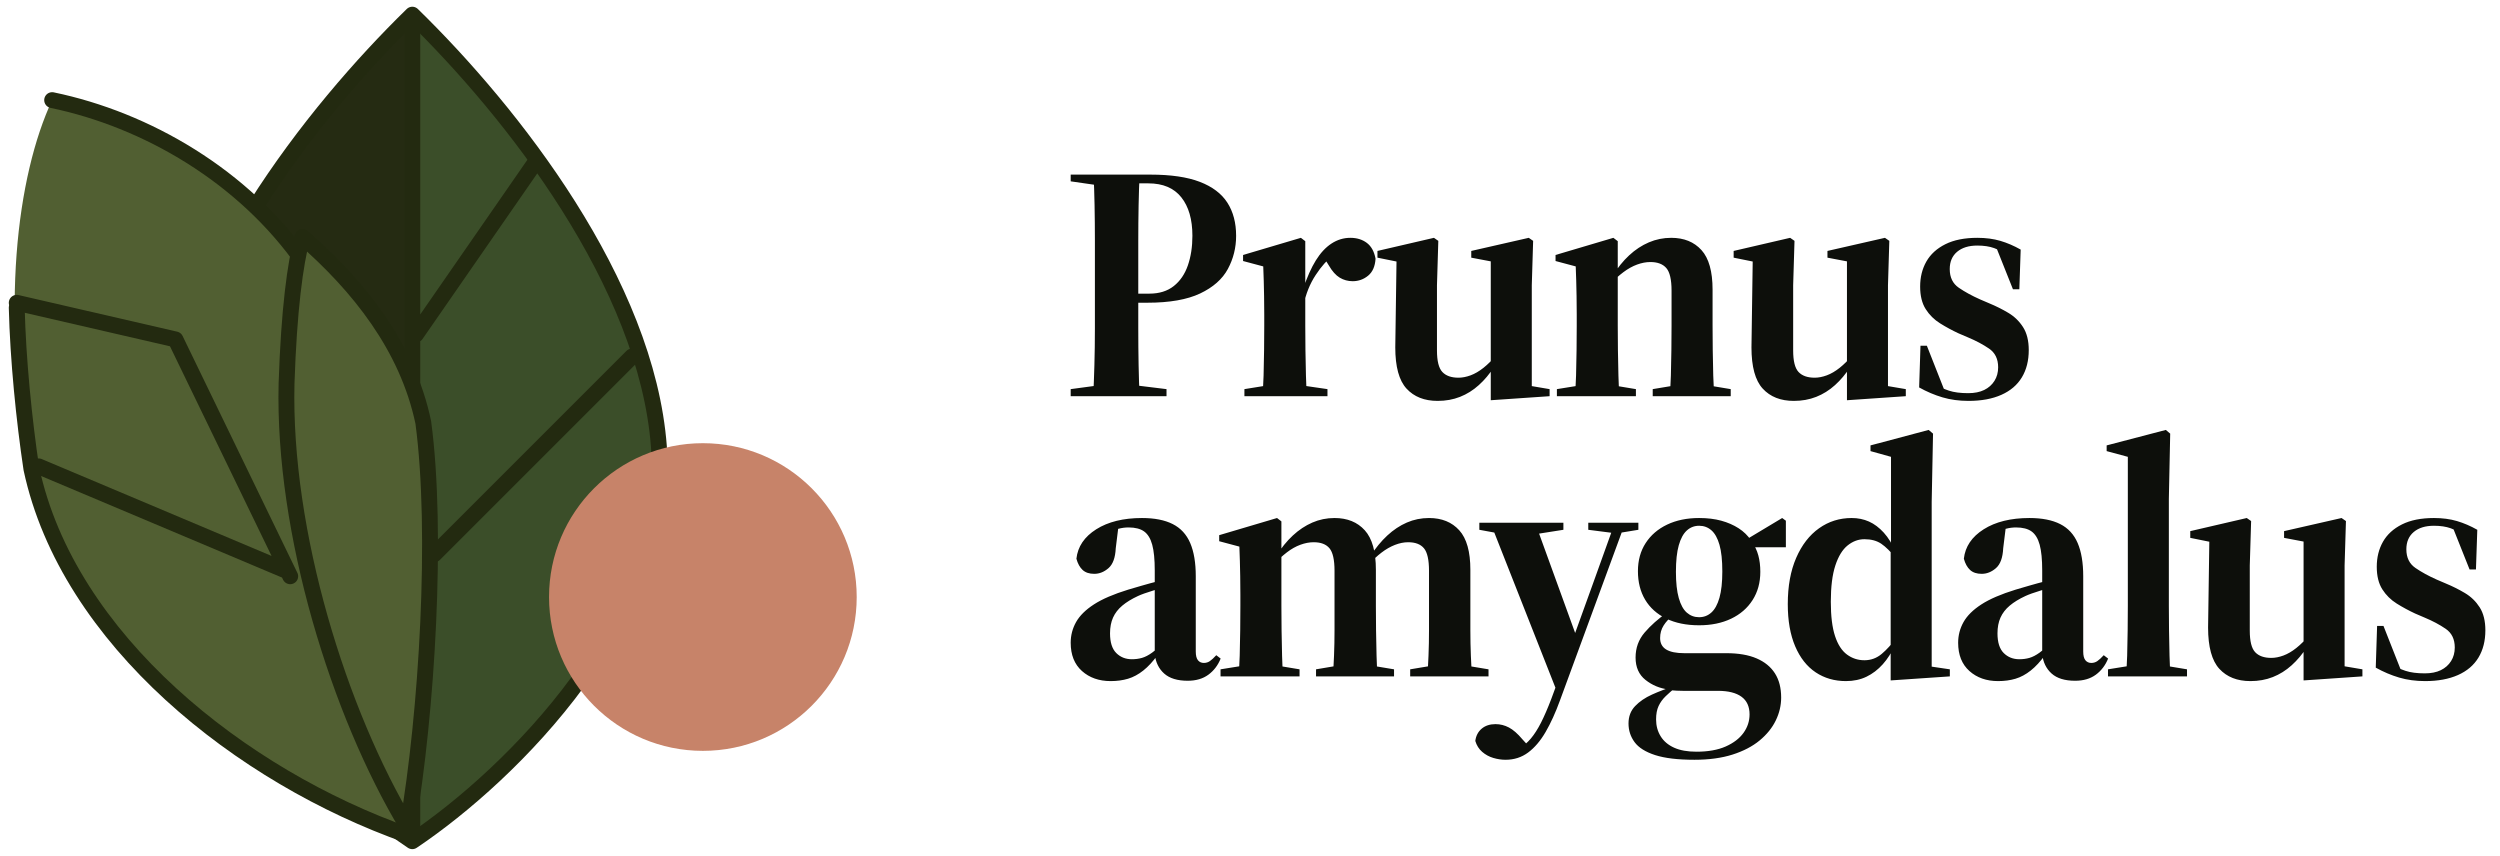
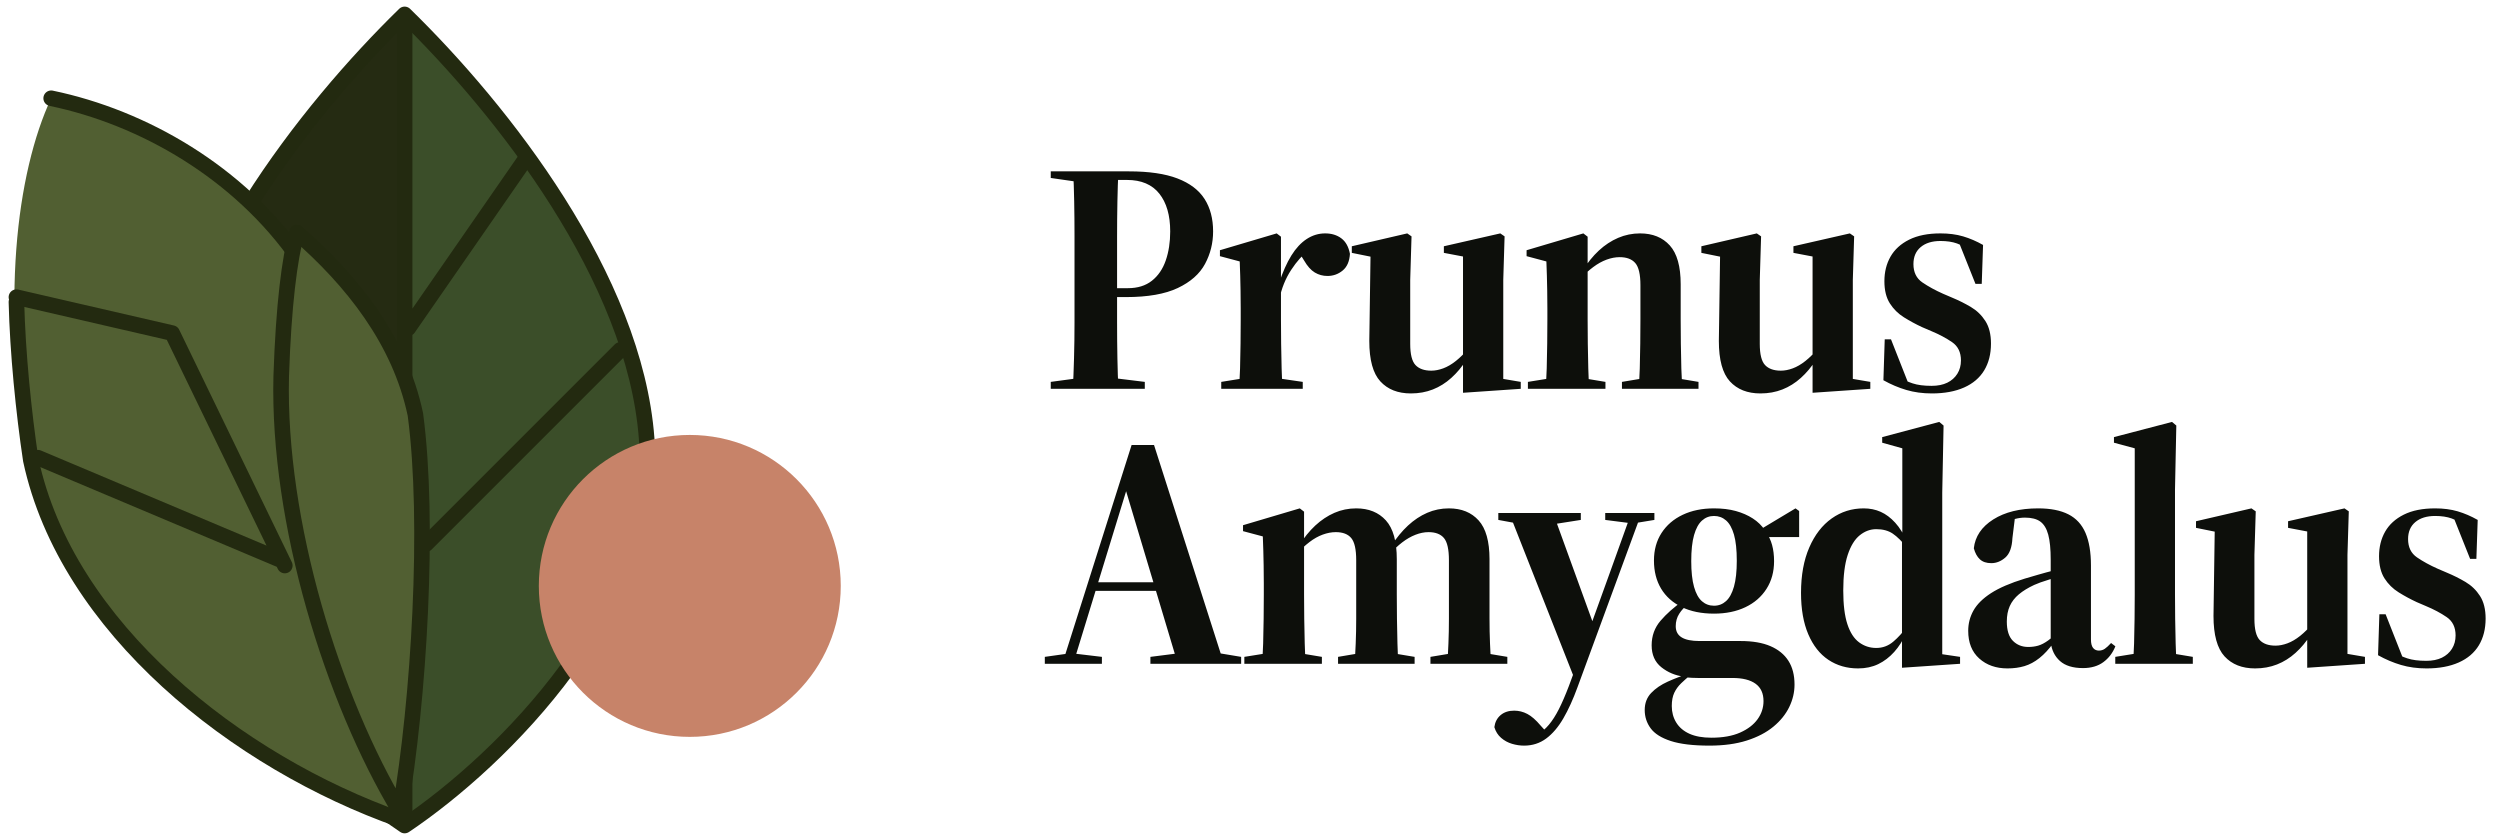
- <svg xmlns="http://www.w3.org/2000/svg" viewBox="47.43 15.33 682.56 233.66">
+ <svg xmlns="http://www.w3.org/2000/svg" viewBox="47.43 15.33 695.51 233.66">
  <g transform="translate(30 10) scale(.33333)">
    <path d="M390 705C472 650 602 520 592 382C582 248 472 108 390 28C308 108 198 248 188 382C178 520 308 650 390 705Z" fill="#3b4e29" />
    <path d="M390 705C308 650 178 520 188 382C198 248 308 108 390 28Z" fill="#252b12" />
    <path d="M390 40V700M393 290L490 150M408 470L570 308" fill="none" stroke="#232a10" stroke-width="13" stroke-linejoin="round" stroke-linecap="round" />
    <path d="M390 705C472 650 602 520 592 382C582 248 472 108 390 28C308 108 198 248 188 382C178 520 308 650 390 705Z" fill="none" stroke="#232a10" stroke-width="13" stroke-linejoin="round" stroke-linecap="round" />
    <path d="M386 700C250 652 108 540 78 400C52 272 66 160 95 98C172 114 252 160 302 232C342 302 382 500 386 700Z" fill="#515f32" />
    <path d="M66 268C67 310 72 360 78 400C108 540 250 652 386 700M95 98C172 114 252 160 302 232C342 302 382 500 386 700" fill="none" stroke="#232a10" stroke-width="13" stroke-linejoin="round" stroke-linecap="round" />
    <path d="M66 264L196 294L290 488M84 398L288 484" fill="none" stroke="#232a10" stroke-width="13" stroke-linejoin="round" stroke-linecap="round" />
    <path d="M386 693C330 600 284 452 287 330C289 270 294 232 300 210C346 250 386 300 399 362C411 452 402 600 386 693Z" fill="#515f32" stroke="#232a10" stroke-width="13" stroke-linejoin="round" stroke-linecap="round" />
    <circle cx="628" cy="505" r="126" fill="#c78369" />
  </g>
  <g fill="#0d0f0b">
    <path d="M339.754 123.5V121.572L349.301 120.287H355.452L365.917 121.572V123.5ZM345.905 123.5Q346.088 119.92 346.226 115.054Q346.364 110.189 346.364 104.956Q346.364 99.724 346.364 94.95V90.911Q346.364 86.229 346.364 81.134Q346.364 76.039 346.272 71.312Q346.18 66.584 345.996 63.004H358.573Q358.389 66.584 358.298 71.358Q358.206 76.131 358.206 81.18Q358.206 86.229 358.206 90.911V94.95Q358.206 99.724 358.206 104.956Q358.206 110.189 358.298 115.054Q358.389 119.92 358.573 123.5ZM351.504 97.98V95.501H361.235Q365.274 95.501 367.891 93.436Q370.507 91.37 371.746 87.79Q372.986 84.21 372.986 79.711Q372.986 73.01 369.956 69.2Q366.927 65.391 360.96 65.391H351.504V63.004H361.511Q369.864 63.004 375.005 64.978Q380.146 66.951 382.533 70.669Q384.92 74.387 384.92 79.711Q384.92 84.577 382.671 88.754Q380.421 92.931 375.097 95.455Q369.773 97.98 360.684 97.98ZM339.754 64.84V63.004H355.268V66.217H349.301ZM387.185 123.5V121.572L395.172 120.287H401.047L409.86 121.572V123.5ZM392.05 123.5Q392.326 121.205 392.418 117.854Q392.509 114.504 392.555 110.923Q392.601 107.343 392.601 104.222V101.193Q392.601 98.347 392.555 96.144Q392.509 93.94 392.464 92.013Q392.418 90.085 392.326 88.065L386.818 86.596V84.944L402.607 80.262L403.801 81.18V93.39V93.757V104.222Q403.801 107.343 403.847 110.923Q403.893 114.504 403.984 117.854Q404.076 121.205 404.26 123.5ZM403.342 98.622 401.965 94.124H403.25Q404.811 89.442 406.692 86.413Q408.574 83.383 410.961 81.823Q413.348 80.262 416.102 80.262Q418.764 80.262 420.6 81.639Q422.436 83.016 422.987 85.954Q422.803 89.075 420.967 90.59Q419.131 92.104 416.745 92.104Q414.817 92.104 413.21 91.141Q411.604 90.177 410.227 87.79L408.574 85.128L411.237 85.311Q409.033 86.78 406.647 90.406Q404.26 94.032 403.342 98.622ZM439.94 124.785Q434.524 124.785 431.449 121.434Q428.374 118.084 428.374 110.189L428.741 84.577L431.219 87.239L423.508 85.678V83.842L438.931 80.262L440.124 81.088L439.757 93.206V111.015Q439.757 115.33 441.226 116.89Q442.694 118.451 445.632 118.451Q447.193 118.451 448.937 117.808Q450.681 117.166 452.471 115.743Q454.261 114.32 456.005 112.209L456.281 115.605H455.271Q453.527 118.359 451.186 120.471Q448.845 122.582 446.045 123.684Q443.245 124.785 439.94 124.785ZM454.445 124.602V115.881V115.697V86.688L449.12 85.678V83.842L464.818 80.262L466.012 81.088L465.644 93.206V120.746L470.51 121.572V123.5ZM472.5 123.5V121.572L480.486 120.287H486.362L494.073 121.572V123.5ZM477.365 123.5Q477.641 121.205 477.732 117.854Q477.824 114.504 477.87 110.923Q477.916 107.343 477.916 104.222V101.193Q477.916 98.347 477.87 96.144Q477.824 93.94 477.778 92.013Q477.732 90.085 477.641 88.065L472.133 86.596V84.944L487.922 80.262L489.116 81.18V89.993V90.177V104.222Q489.116 107.343 489.161 110.923Q489.207 114.504 489.299 117.854Q489.391 121.205 489.575 123.5ZM498.663 123.5V121.572L506.374 120.287H512.249L519.96 121.572V123.5ZM503.253 123.5Q503.528 121.205 503.62 117.854Q503.712 114.504 503.758 110.923Q503.804 107.343 503.804 104.222V94.675Q503.804 90.177 502.381 88.524Q500.958 86.872 498.02 86.872Q496.276 86.872 494.394 87.56Q492.512 88.249 490.676 89.626Q488.84 91.003 487.096 92.839L486.821 90.727H487.647Q489.758 87.331 492.237 85.036Q494.715 82.741 497.607 81.502Q500.499 80.262 503.712 80.262Q508.944 80.262 511.974 83.613Q515.003 86.964 515.003 94.399V104.222Q515.003 107.343 515.049 110.923Q515.095 114.504 515.187 117.854Q515.279 121.205 515.554 123.5ZM537.189 124.785Q531.773 124.785 528.698 121.434Q525.622 118.084 525.622 110.189L525.99 84.577L528.468 87.239L520.757 85.678V83.842L536.179 80.262L537.373 81.088L537.006 93.206V111.015Q537.006 115.33 538.474 116.89Q539.943 118.451 542.881 118.451Q544.441 118.451 546.186 117.808Q547.93 117.166 549.72 115.743Q551.51 114.32 553.254 112.209L553.53 115.605H552.52Q550.776 118.359 548.435 120.471Q546.094 122.582 543.294 123.684Q540.494 124.785 537.189 124.785ZM551.694 124.602V115.881V115.697V86.688L546.369 85.678V83.842L562.067 80.262L563.26 81.088L562.893 93.206V120.746L567.759 121.572V123.5ZM584.896 124.785Q581.04 124.785 577.781 123.821Q574.522 122.857 571.401 121.113L571.768 109.73H573.512L578.286 121.848H575.165V120.012Q577.46 121.297 579.525 121.985Q581.591 122.674 584.804 122.674Q587.374 122.674 589.164 121.802Q590.954 120.93 591.964 119.323Q592.974 117.717 592.974 115.605Q592.974 112.209 590.495 110.51Q588.017 108.812 584.712 107.435L582.142 106.333Q579.571 105.14 577.139 103.625Q574.706 102.111 573.191 99.724Q571.676 97.337 571.676 93.573Q571.676 89.718 573.375 86.734Q575.073 83.751 578.561 82.006Q582.05 80.262 587.282 80.262Q590.771 80.262 593.571 81.088Q596.371 81.915 599.125 83.475L598.757 94.308H597.013L592.331 82.557H595.636V85.311Q593.8 83.751 591.872 83.062Q589.945 82.374 587.282 82.374Q583.794 82.374 581.774 84.072Q579.755 85.77 579.755 88.8Q579.755 92.196 582.233 93.895Q584.712 95.593 588.017 97.062L590.587 98.163Q593.249 99.265 595.728 100.734Q598.207 102.202 599.767 104.635Q601.328 107.068 601.328 110.923Q601.328 115.238 599.446 118.359Q597.564 121.48 593.846 123.133Q590.128 124.785 584.896 124.785Z" />
-     <path d="M350.678 201.285Q345.905 201.285 342.829 198.531Q339.754 195.777 339.754 190.82Q339.754 187.791 341.223 185.174Q342.692 182.558 346.088 180.355Q349.485 178.152 355.452 176.316Q357.012 175.857 359.216 175.214Q361.419 174.571 363.943 173.929Q366.468 173.286 368.855 172.644V174.571Q365.183 175.673 362.337 176.545Q359.491 177.417 358.114 178.06Q355.544 179.253 353.845 180.676Q352.147 182.099 351.321 183.935Q350.495 185.771 350.495 188.25Q350.495 191.922 352.193 193.62Q353.891 195.318 356.462 195.318Q357.93 195.318 359.216 194.951Q360.501 194.584 361.97 193.528Q363.438 192.472 365.458 190.636L366.192 194.217H363.438Q361.602 196.787 359.583 198.394Q357.563 200.0 355.406 200.643Q353.249 201.285 350.678 201.285ZM371.7 201.193Q367.478 201.193 365.274 199.22Q363.071 197.246 362.704 193.941V193.666V171.083Q362.704 166.585 362.015 164.06Q361.327 161.536 359.812 160.434Q358.298 159.333 355.544 159.333Q354.167 159.333 352.79 159.7Q351.413 160.067 350.127 160.618L352.881 158.323L352.055 165.024Q351.872 168.88 350.082 170.44Q348.291 172.001 346.18 172.001Q344.16 172.001 343.013 170.945Q341.865 169.89 341.315 167.87Q341.865 162.913 346.731 159.838Q351.596 156.762 359.216 156.762Q364.356 156.762 367.615 158.415Q370.874 160.067 372.389 163.601Q373.904 167.136 373.904 172.644V193.207Q373.904 194.859 374.5 195.594Q375.097 196.328 376.107 196.328Q377.025 196.328 377.759 195.823Q378.494 195.318 379.503 194.217L380.697 195.135Q379.595 197.889 377.346 199.541Q375.097 201.193 371.7 201.193ZM380.667 200.0V198.072L388.654 196.787H394.529L402.24 198.072V200.0ZM385.533 200.0Q385.808 197.705 385.9 194.354Q385.992 191.004 386.038 187.423Q386.083 183.843 386.083 180.722V177.693Q386.083 174.847 386.038 172.644Q385.992 170.44 385.946 168.513Q385.9 166.585 385.808 164.565L380.3 163.096V161.444L396.09 156.762L397.283 157.68V166.034V166.677V180.722Q397.283 183.843 397.329 187.423Q397.375 191.004 397.467 194.354Q397.558 197.705 397.742 200.0ZM406.738 200.0V198.072L414.358 196.787H420.325L428.036 198.072V200.0ZM411.328 200.0Q411.512 197.705 411.65 194.354Q411.787 191.004 411.787 187.423Q411.787 183.843 411.787 180.722V171.175Q411.787 166.677 410.41 165.024Q409.033 163.372 406.096 163.372Q404.352 163.372 402.47 164.06Q400.588 164.749 398.798 166.126Q397.008 167.503 395.263 169.339L394.988 167.227H395.814Q397.926 163.831 400.404 161.536Q402.883 159.241 405.729 158.002Q408.574 156.762 411.787 156.762Q417.02 156.762 420.049 160.113Q423.079 163.464 423.079 170.899V180.722Q423.079 183.843 423.125 187.423Q423.171 191.004 423.262 194.354Q423.354 197.705 423.538 200.0ZM432.442 200.0V198.072L440.154 196.787H446.121L453.832 198.072V200.0ZM437.124 200.0Q437.308 197.705 437.445 194.354Q437.583 191.004 437.583 187.423Q437.583 183.843 437.583 180.722V171.175Q437.583 166.677 436.206 165.024Q434.829 163.372 431.892 163.372Q430.147 163.372 428.265 164.106Q426.384 164.841 424.594 166.218Q422.803 167.595 421.059 169.522L420.692 167.227H421.518Q423.721 163.831 426.2 161.536Q428.679 159.241 431.524 158.002Q434.37 156.762 437.583 156.762Q442.816 156.762 445.845 160.113Q448.875 163.464 448.875 170.899V180.722Q448.875 183.843 448.875 187.423Q448.875 191.004 449.012 194.354Q449.15 197.705 449.334 200.0ZM458.484 222.766Q456.832 222.766 455.133 222.262Q453.435 221.757 452.104 220.609Q450.773 219.462 450.222 217.626Q450.497 215.514 451.966 214.275Q453.435 213.036 455.73 213.036Q457.658 213.036 459.402 213.954Q461.146 214.872 463.074 217.167L464.91 219.186L463.625 220.288L462.064 219.829Q463.992 218.635 465.415 216.937Q466.838 215.239 468.169 212.623Q469.5 210.006 470.969 206.151L474.182 197.43L474.365 196.787L482.352 174.663L488.319 158.047H491.165L473.356 206.518Q471.52 211.567 469.408 215.193Q467.297 218.819 464.635 220.793Q461.972 222.766 458.484 222.766ZM472.438 203.947 454.353 158.047H466.562L478.221 190.177L475.1 197.613ZM451.324 159.975V158.047H474.274V159.975L466.103 161.26H458.3ZM481.067 159.975V158.047H494.745V159.975L489.145 160.893H488.227ZM510.046 222.766Q503.253 222.766 499.305 221.481Q495.358 220.196 493.706 217.947Q492.053 215.698 492.053 212.852Q492.053 210.006 493.843 208.124Q495.633 206.242 498.479 204.957Q501.325 203.672 504.538 202.662L504.905 203.029Q503.436 204.223 502.197 205.416Q500.958 206.61 500.269 208.078Q499.581 209.547 499.581 211.75Q499.581 214.321 500.82 216.34Q502.059 218.36 504.492 219.462Q506.925 220.563 510.597 220.563Q515.37 220.563 518.583 219.14Q521.796 217.717 523.449 215.422Q525.101 213.127 525.101 210.373Q525.101 207.16 522.898 205.554Q520.695 203.947 516.472 203.947H506.925Q506.19 203.947 505.181 203.901Q504.171 203.856 503.253 203.764L502.977 203.58Q499.397 203.121 496.689 200.964Q493.981 198.807 493.981 194.859Q493.981 190.912 496.46 188.02Q498.938 185.128 502.61 182.558V181.732L503.987 183.568Q502.61 184.578 501.646 186.092Q500.682 187.607 500.682 189.535Q500.682 191.646 502.335 192.656Q503.987 193.666 507.292 193.666H518.767Q523.724 193.666 527.029 195.089Q530.334 196.512 532.032 199.174Q533.73 201.836 533.73 205.783Q533.73 208.996 532.262 212.026Q530.793 215.055 527.855 217.488Q524.918 219.921 520.465 221.344Q516.013 222.766 510.046 222.766ZM511.331 186.046Q506.099 186.046 502.335 184.21Q498.571 182.374 496.597 179.07Q494.624 175.765 494.624 171.267Q494.624 166.86 496.735 163.601Q498.846 160.342 502.61 158.552Q506.374 156.762 511.331 156.762Q514.728 156.762 517.39 157.497Q520.052 158.231 522.118 159.562Q524.183 160.893 525.468 162.821L525.744 163.28Q526.937 164.932 527.488 166.952Q528.039 168.972 528.039 171.45Q528.039 175.857 525.927 179.161Q523.816 182.466 520.052 184.256Q516.288 186.046 511.331 186.046ZM511.331 183.843Q513.259 183.843 514.682 182.558Q516.105 181.273 516.885 178.519Q517.665 175.765 517.665 171.358Q517.665 166.768 516.885 164.06Q516.105 161.352 514.682 160.113Q513.259 158.874 511.331 158.874Q509.403 158.874 507.981 160.159Q506.558 161.444 505.777 164.198Q504.997 166.952 504.997 171.45Q504.997 175.857 505.777 178.611Q506.558 181.365 507.981 182.604Q509.403 183.843 511.331 183.843ZM524 164.749 523.541 162.821H523.908L534.006 156.762L535.016 157.497V164.749ZM551.418 201.285Q546.736 201.285 543.156 198.898Q539.576 196.512 537.556 191.784Q535.537 187.056 535.537 180.263Q535.537 172.919 537.832 167.641Q540.127 162.362 544.074 159.562Q548.022 156.762 552.979 156.762Q555.549 156.762 557.707 157.726Q559.864 158.69 561.746 160.755Q563.628 162.821 565.096 166.218H566.29L565.188 167.87Q562.893 165.024 561.057 163.785Q559.221 162.546 556.467 162.546Q553.989 162.546 551.877 164.244Q549.766 165.942 548.526 169.706Q547.287 173.47 547.287 179.62Q547.287 185.496 548.435 188.984Q549.582 192.472 551.694 194.033Q553.805 195.594 556.467 195.594Q559.129 195.594 561.195 193.849Q563.26 192.105 565.096 189.535L565.647 191.554H564.729Q563.444 194.492 561.47 196.695Q559.497 198.898 557.018 200.092Q554.539 201.285 551.418 201.285ZM563.628 201.102V192.931V192.564V165.3L563.719 164.29V140.055L558.12 138.494V136.933L574.001 132.711L575.194 133.72L574.827 152.356V197.338L579.784 198.072V200.0ZM592.974 201.285Q588.2 201.285 585.125 198.531Q582.05 195.777 582.05 190.82Q582.05 187.791 583.519 185.174Q584.987 182.558 588.384 180.355Q591.781 178.152 597.748 176.316Q599.308 175.857 601.511 175.214Q603.715 174.571 606.239 173.929Q608.764 173.286 611.15 172.644V174.571Q607.478 175.673 604.633 176.545Q601.787 177.417 600.41 178.06Q597.839 179.253 596.141 180.676Q594.443 182.099 593.617 183.935Q592.79 185.771 592.79 188.25Q592.79 191.922 594.489 193.62Q596.187 195.318 598.757 195.318Q600.226 195.318 601.511 194.951Q602.797 194.584 604.265 193.528Q605.734 192.472 607.754 190.636L608.488 194.217H605.734Q603.898 196.787 601.879 198.394Q599.859 200.0 597.702 200.643Q595.544 201.285 592.974 201.285ZM613.996 201.193Q609.773 201.193 607.57 199.22Q605.367 197.246 605 193.941V193.666V171.083Q605 166.585 604.311 164.06Q603.623 161.536 602.108 160.434Q600.593 159.333 597.839 159.333Q596.462 159.333 595.085 159.7Q593.708 160.067 592.423 160.618L595.177 158.323L594.351 165.024Q594.167 168.88 592.377 170.44Q590.587 172.001 588.476 172.001Q586.456 172.001 585.309 170.945Q584.161 169.89 583.61 167.87Q584.161 162.913 589.027 159.838Q593.892 156.762 601.511 156.762Q606.652 156.762 609.911 158.415Q613.17 160.067 614.685 163.601Q616.199 167.136 616.199 172.644V193.207Q616.199 194.859 616.796 195.594Q617.393 196.328 618.403 196.328Q619.321 196.328 620.055 195.823Q620.789 195.318 621.799 194.217L622.993 195.135Q621.891 197.889 619.642 199.541Q617.393 201.193 613.996 201.193ZM622.963 200.0V198.072L630.95 196.787H636.825L644.536 198.072V200.0ZM627.828 200.0Q628.104 197.705 628.196 194.354Q628.287 191.004 628.333 187.423Q628.379 183.843 628.379 180.722V140.055L622.596 138.494V136.933L638.753 132.711L639.946 133.72L639.579 151.53V180.722Q639.579 183.843 639.625 187.423Q639.671 191.004 639.762 194.354Q639.854 197.705 640.038 200.0ZM661.857 201.285Q656.44 201.285 653.365 197.935Q650.29 194.584 650.29 186.689L650.657 161.077L653.136 163.739L645.424 162.178V160.342L660.847 156.762L662.04 157.588L661.673 169.706V187.515Q661.673 191.83 663.142 193.39Q664.611 194.951 667.548 194.951Q669.109 194.951 670.853 194.308Q672.597 193.666 674.387 192.243Q676.177 190.82 677.922 188.709L678.197 192.105H677.187Q675.443 194.859 673.102 196.971Q670.761 199.082 667.961 200.184Q665.161 201.285 661.857 201.285ZM676.361 201.102V192.381V192.197V163.188L671.037 162.178V160.342L686.734 156.762L687.928 157.588L687.561 169.706V197.246L692.426 198.072V200.0ZM709.563 201.285Q705.707 201.285 702.448 200.321Q699.19 199.357 696.068 197.613L696.436 186.23H698.18L702.953 198.348H699.832V196.512Q702.127 197.797 704.193 198.485Q706.258 199.174 709.471 199.174Q712.042 199.174 713.832 198.302Q715.622 197.43 716.632 195.823Q717.641 194.217 717.641 192.105Q717.641 188.709 715.163 187.01Q712.684 185.312 709.379 183.935L706.809 182.833Q704.239 181.64 701.806 180.125Q699.373 178.611 697.859 176.224Q696.344 173.837 696.344 170.073Q696.344 166.218 698.042 163.234Q699.74 160.251 703.229 158.506Q706.717 156.762 711.95 156.762Q715.438 156.762 718.238 157.588Q721.038 158.415 723.792 159.975L723.425 170.808H721.681L716.999 159.057H720.304V161.811Q718.468 160.251 716.54 159.562Q714.612 158.874 711.95 158.874Q708.461 158.874 706.442 160.572Q704.422 162.27 704.422 165.3Q704.422 168.696 706.901 170.394Q709.379 172.093 712.684 173.562L715.255 174.663Q717.917 175.765 720.395 177.234Q722.874 178.702 724.435 181.135Q725.995 183.568 725.995 187.423Q725.995 191.738 724.113 194.859Q722.231 197.98 718.514 199.633Q714.796 201.285 709.563 201.285Z" />
+     <path d="M338.102 200.0V198.072L344.619 197.154H346.272L353.983 198.072V200.0ZM342.967 200.0 362.245 139.137H368.487L387.949 200.0H375.097L359.95 149.418H361.511L361.143 150.612L345.996 200.0ZM351.045 179.712V177.325H375.648V179.712ZM367.478 200.0V198.072L377.576 196.787H385.011L392.723 198.072V200.0ZM393.611 200.0V198.072L401.598 196.787H407.473L415.184 198.072V200.0ZM398.476 200.0Q398.752 197.705 398.844 194.354Q398.935 191.004 398.981 187.423Q399.027 183.843 399.027 180.722V177.693Q399.027 174.847 398.981 172.644Q398.935 170.44 398.889 168.513Q398.844 166.585 398.752 164.565L393.244 163.096V161.444L409.033 156.762L410.227 157.68V166.034V166.677V180.722Q410.227 183.843 410.273 187.423Q410.319 191.004 410.41 194.354Q410.502 197.705 410.686 200.0ZM419.682 200.0V198.072L427.302 196.787H433.269L440.98 198.072V200.0ZM424.272 200.0Q424.456 197.705 424.594 194.354Q424.731 191.004 424.731 187.423Q424.731 183.843 424.731 180.722V171.175Q424.731 166.677 423.354 165.024Q421.977 163.372 419.04 163.372Q417.295 163.372 415.413 164.06Q413.532 164.749 411.741 166.126Q409.951 167.503 408.207 169.339L407.932 167.227H408.758Q410.869 163.831 413.348 161.536Q415.827 159.241 418.672 158.002Q421.518 156.762 424.731 156.762Q429.964 156.762 432.993 160.113Q436.023 163.464 436.023 170.899V180.722Q436.023 183.843 436.068 187.423Q436.114 191.004 436.206 194.354Q436.298 197.705 436.482 200.0ZM445.386 200.0V198.072L453.097 196.787H459.064L466.776 198.072V200.0ZM450.068 200.0Q450.252 197.705 450.389 194.354Q450.527 191.004 450.527 187.423Q450.527 183.843 450.527 180.722V171.175Q450.527 166.677 449.15 165.024Q447.773 163.372 444.835 163.372Q443.091 163.372 441.209 164.106Q439.327 164.841 437.537 166.218Q435.747 167.595 434.003 169.522L433.636 167.227H434.462Q436.665 163.831 439.144 161.536Q441.622 159.241 444.468 158.002Q447.314 156.762 450.527 156.762Q455.76 156.762 458.789 160.113Q461.818 163.464 461.818 170.899V180.722Q461.818 183.843 461.818 187.423Q461.818 191.004 461.956 194.354Q462.094 197.705 462.277 200.0ZM471.428 222.766Q469.775 222.766 468.077 222.262Q466.379 221.757 465.048 220.609Q463.717 219.462 463.166 217.626Q463.441 215.514 464.91 214.275Q466.379 213.036 468.674 213.036Q470.602 213.036 472.346 213.954Q474.09 214.872 476.018 217.167L477.854 219.186L476.569 220.288L475.008 219.829Q476.936 218.635 478.359 216.937Q479.782 215.239 481.113 212.623Q482.444 210.006 483.913 206.151L487.126 197.43L487.309 196.787L495.296 174.663L501.263 158.047H504.109L486.299 206.518Q484.463 211.567 482.352 215.193Q480.241 218.819 477.578 220.793Q474.916 222.766 471.428 222.766ZM485.381 203.947 467.297 158.047H479.506L491.165 190.177L488.044 197.613ZM464.267 159.975V158.047H487.217V159.975L479.047 161.26H471.244ZM494.011 159.975V158.047H507.689V159.975L502.089 160.893H501.171ZM522.99 222.766Q516.197 222.766 512.249 221.481Q508.302 220.196 506.649 217.947Q504.997 215.698 504.997 212.852Q504.997 210.006 506.787 208.124Q508.577 206.242 511.423 204.957Q514.269 203.672 517.482 202.662L517.849 203.029Q516.38 204.223 515.141 205.416Q513.902 206.61 513.213 208.078Q512.525 209.547 512.525 211.75Q512.525 214.321 513.764 216.34Q515.003 218.36 517.436 219.462Q519.869 220.563 523.541 220.563Q528.314 220.563 531.527 219.14Q534.74 217.717 536.393 215.422Q538.045 213.127 538.045 210.373Q538.045 207.16 535.842 205.554Q533.639 203.947 529.416 203.947H519.869Q519.134 203.947 518.124 203.901Q517.115 203.856 516.197 203.764L515.921 203.58Q512.341 203.121 509.633 200.964Q506.925 198.807 506.925 194.859Q506.925 190.912 509.403 188.02Q511.882 185.128 515.554 182.558V181.732L516.931 183.568Q515.554 184.578 514.59 186.092Q513.626 187.607 513.626 189.535Q513.626 191.646 515.279 192.656Q516.931 193.666 520.236 193.666H531.711Q536.668 193.666 539.973 195.089Q543.278 196.512 544.976 199.174Q546.674 201.836 546.674 205.783Q546.674 208.996 545.205 212.026Q543.737 215.055 540.799 217.488Q537.861 219.921 533.409 221.344Q528.957 222.766 522.99 222.766ZM524.275 186.046Q519.042 186.046 515.279 184.21Q511.515 182.374 509.541 179.07Q507.567 175.765 507.567 171.267Q507.567 166.86 509.679 163.601Q511.79 160.342 515.554 158.552Q519.318 156.762 524.275 156.762Q527.672 156.762 530.334 157.497Q532.996 158.231 535.062 159.562Q537.127 160.893 538.412 162.821L538.688 163.28Q539.881 164.932 540.432 166.952Q540.983 168.972 540.983 171.45Q540.983 175.857 538.871 179.161Q536.76 182.466 532.996 184.256Q529.232 186.046 524.275 186.046ZM524.275 183.843Q526.203 183.843 527.626 182.558Q529.049 181.273 529.829 178.519Q530.609 175.765 530.609 171.358Q530.609 166.768 529.829 164.06Q529.049 161.352 527.626 160.113Q526.203 158.874 524.275 158.874Q522.347 158.874 520.924 160.159Q519.501 161.444 518.721 164.198Q517.941 166.952 517.941 171.45Q517.941 175.857 518.721 178.611Q519.501 181.365 520.924 182.604Q522.347 183.843 524.275 183.843ZM536.943 164.749 536.484 162.821H536.852L546.95 156.762L547.959 157.497V164.749ZM564.362 201.285Q559.68 201.285 556.1 198.898Q552.52 196.512 550.5 191.784Q548.481 187.056 548.481 180.263Q548.481 172.919 550.776 167.641Q553.071 162.362 557.018 159.562Q560.965 156.762 565.923 156.762Q568.493 156.762 570.65 157.726Q572.808 158.69 574.689 160.755Q576.571 162.821 578.04 166.218H579.234L578.132 167.87Q575.837 165.024 574.001 163.785Q572.165 162.546 569.411 162.546Q566.932 162.546 564.821 164.244Q562.71 165.942 561.47 169.706Q560.231 173.47 560.231 179.62Q560.231 185.496 561.379 188.984Q562.526 192.472 564.637 194.033Q566.749 195.594 569.411 195.594Q572.073 195.594 574.139 193.849Q576.204 192.105 578.04 189.535L578.591 191.554H577.673Q576.388 194.492 574.414 196.695Q572.44 198.898 569.962 200.092Q567.483 201.285 564.362 201.285ZM576.571 201.102V192.931V192.564V165.3L576.663 164.29V140.055L571.063 138.494V136.933L586.945 132.711L588.138 133.72L587.771 152.356V197.338L592.728 198.072V200.0ZM605.918 201.285Q601.144 201.285 598.069 198.531Q594.994 195.777 594.994 190.82Q594.994 187.791 596.462 185.174Q597.931 182.558 601.328 180.355Q604.724 178.152 610.691 176.316Q612.252 175.857 614.455 175.214Q616.658 174.571 619.183 173.929Q621.707 173.286 624.094 172.644V174.571Q620.422 175.673 617.576 176.545Q614.731 177.417 613.354 178.06Q610.783 179.253 609.085 180.676Q607.387 182.099 606.56 183.935Q605.734 185.771 605.734 188.25Q605.734 191.922 607.433 193.62Q609.131 195.318 611.701 195.318Q613.17 195.318 614.455 194.951Q615.74 194.584 617.209 193.528Q618.678 192.472 620.698 190.636L621.432 194.217H618.678Q616.842 196.787 614.822 198.394Q612.803 200.0 610.646 200.643Q608.488 201.285 605.918 201.285ZM626.94 201.193Q622.717 201.193 620.514 199.22Q618.311 197.246 617.944 193.941V193.666V171.083Q617.944 166.585 617.255 164.06Q616.567 161.536 615.052 160.434Q613.537 159.333 610.783 159.333Q609.406 159.333 608.029 159.7Q606.652 160.067 605.367 160.618L608.121 158.323L607.295 165.024Q607.111 168.88 605.321 170.44Q603.531 172.001 601.42 172.001Q599.4 172.001 598.253 170.945Q597.105 169.89 596.554 167.87Q597.105 162.913 601.97 159.838Q606.836 156.762 614.455 156.762Q619.596 156.762 622.855 158.415Q626.114 160.067 627.629 163.601Q629.143 167.136 629.143 172.644V193.207Q629.143 194.859 629.74 195.594Q630.337 196.328 631.346 196.328Q632.264 196.328 632.999 195.823Q633.733 195.318 634.743 194.217L635.936 195.135Q634.835 197.889 632.586 199.541Q630.337 201.193 626.94 201.193ZM635.907 200.0V198.072L643.893 196.787H649.769L657.48 198.072V200.0ZM640.772 200.0Q641.048 197.705 641.139 194.354Q641.231 191.004 641.277 187.423Q641.323 183.843 641.323 180.722V140.055L635.54 138.494V136.933L651.696 132.711L652.89 133.72L652.523 151.53V180.722Q652.523 183.843 652.568 187.423Q652.614 191.004 652.706 194.354Q652.798 197.705 652.982 200.0ZM674.8 201.285Q669.384 201.285 666.309 197.935Q663.234 194.584 663.234 186.689L663.601 161.077L666.079 163.739L658.368 162.178V160.342L673.791 156.762L674.984 157.588L674.617 169.706V187.515Q674.617 191.83 676.086 193.39Q677.554 194.951 680.492 194.951Q682.053 194.951 683.797 194.308Q685.541 193.666 687.331 192.243Q689.121 190.82 690.865 188.709L691.141 192.105H690.131Q688.387 194.859 686.046 196.971Q683.705 199.082 680.905 200.184Q678.105 201.285 674.8 201.285ZM689.305 201.102V192.381V192.197V163.188L683.98 162.178V160.342L699.678 156.762L700.872 157.588L700.504 169.706V197.246L705.37 198.072V200.0ZM722.507 201.285Q718.651 201.285 715.392 200.321Q712.133 199.357 709.012 197.613L709.379 186.23H711.124L715.897 198.348H712.776V196.512Q715.071 197.797 717.137 198.485Q719.202 199.174 722.415 199.174Q724.985 199.174 726.775 198.302Q728.566 197.43 729.575 195.823Q730.585 194.217 730.585 192.105Q730.585 188.709 728.107 187.01Q725.628 185.312 722.323 183.935L719.753 182.833Q717.182 181.64 714.75 180.125Q712.317 178.611 710.802 176.224Q709.288 173.837 709.288 170.073Q709.288 166.218 710.986 163.234Q712.684 160.251 716.173 158.506Q719.661 156.762 724.894 156.762Q728.382 156.762 731.182 157.588Q733.982 158.415 736.736 159.975L736.369 170.808H734.624L729.943 159.057H733.247V161.811Q731.411 160.251 729.484 159.562Q727.556 158.874 724.894 158.874Q721.405 158.874 719.386 160.572Q717.366 162.27 717.366 165.3Q717.366 168.696 719.845 170.394Q722.323 172.093 725.628 173.562L728.198 174.663Q730.861 175.765 733.339 177.234Q735.818 178.702 737.378 181.135Q738.939 183.568 738.939 187.423Q738.939 191.738 737.057 194.859Q735.175 197.98 731.457 199.633Q727.739 201.285 722.507 201.285Z" />
  </g>
</svg>
